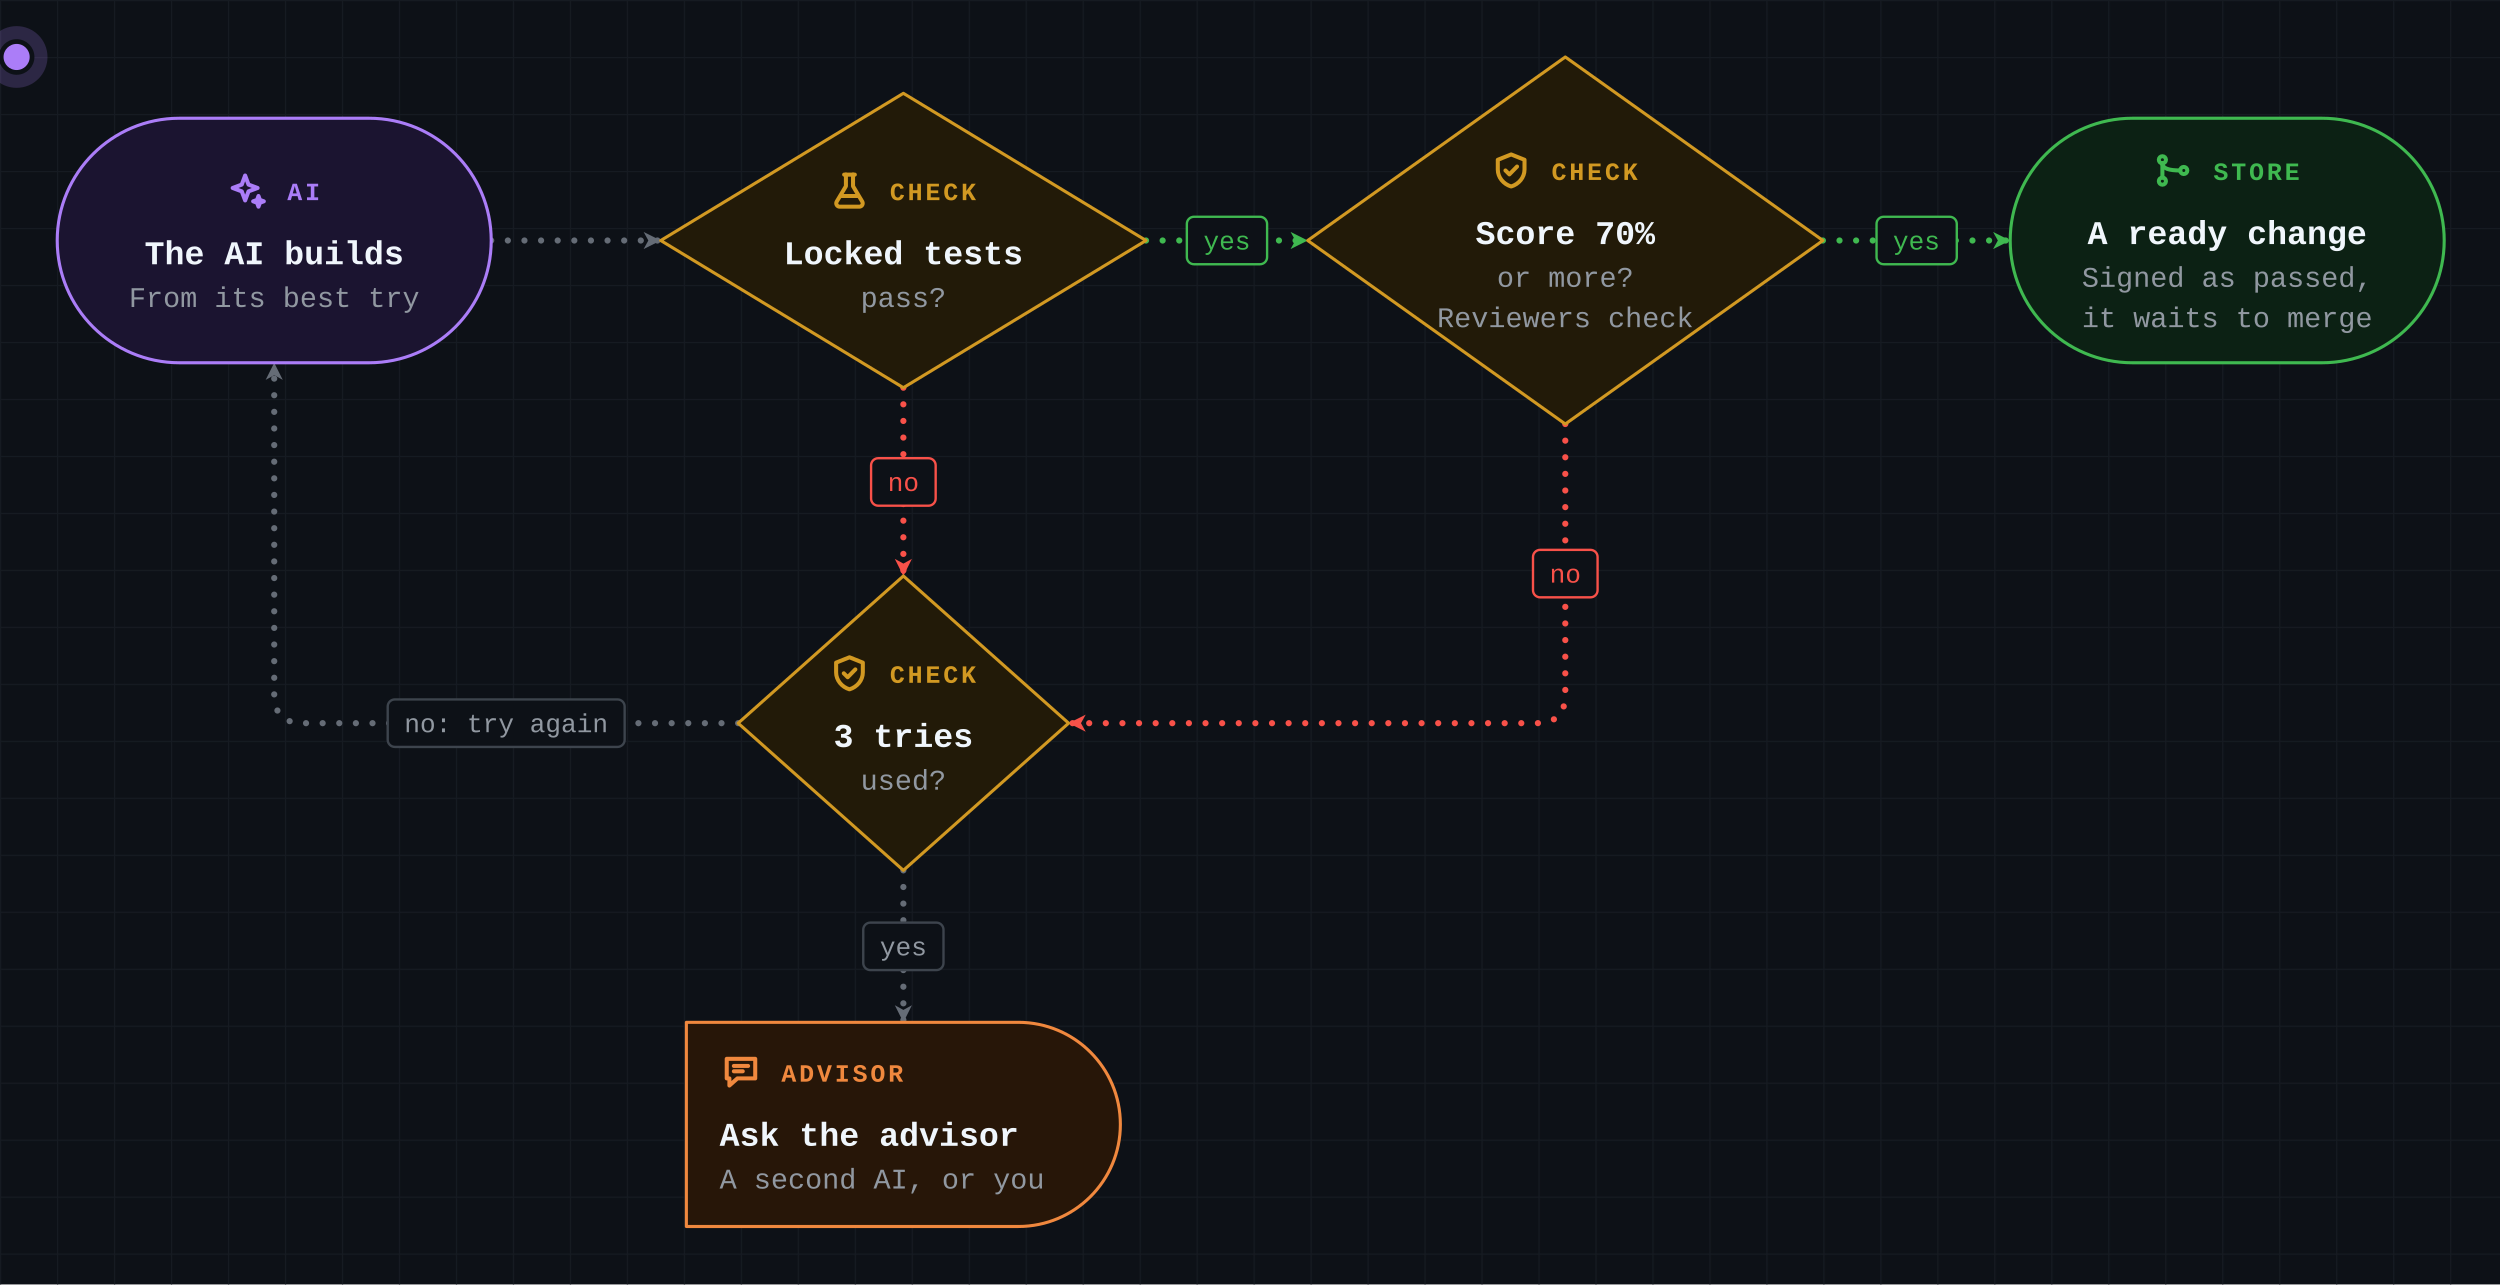
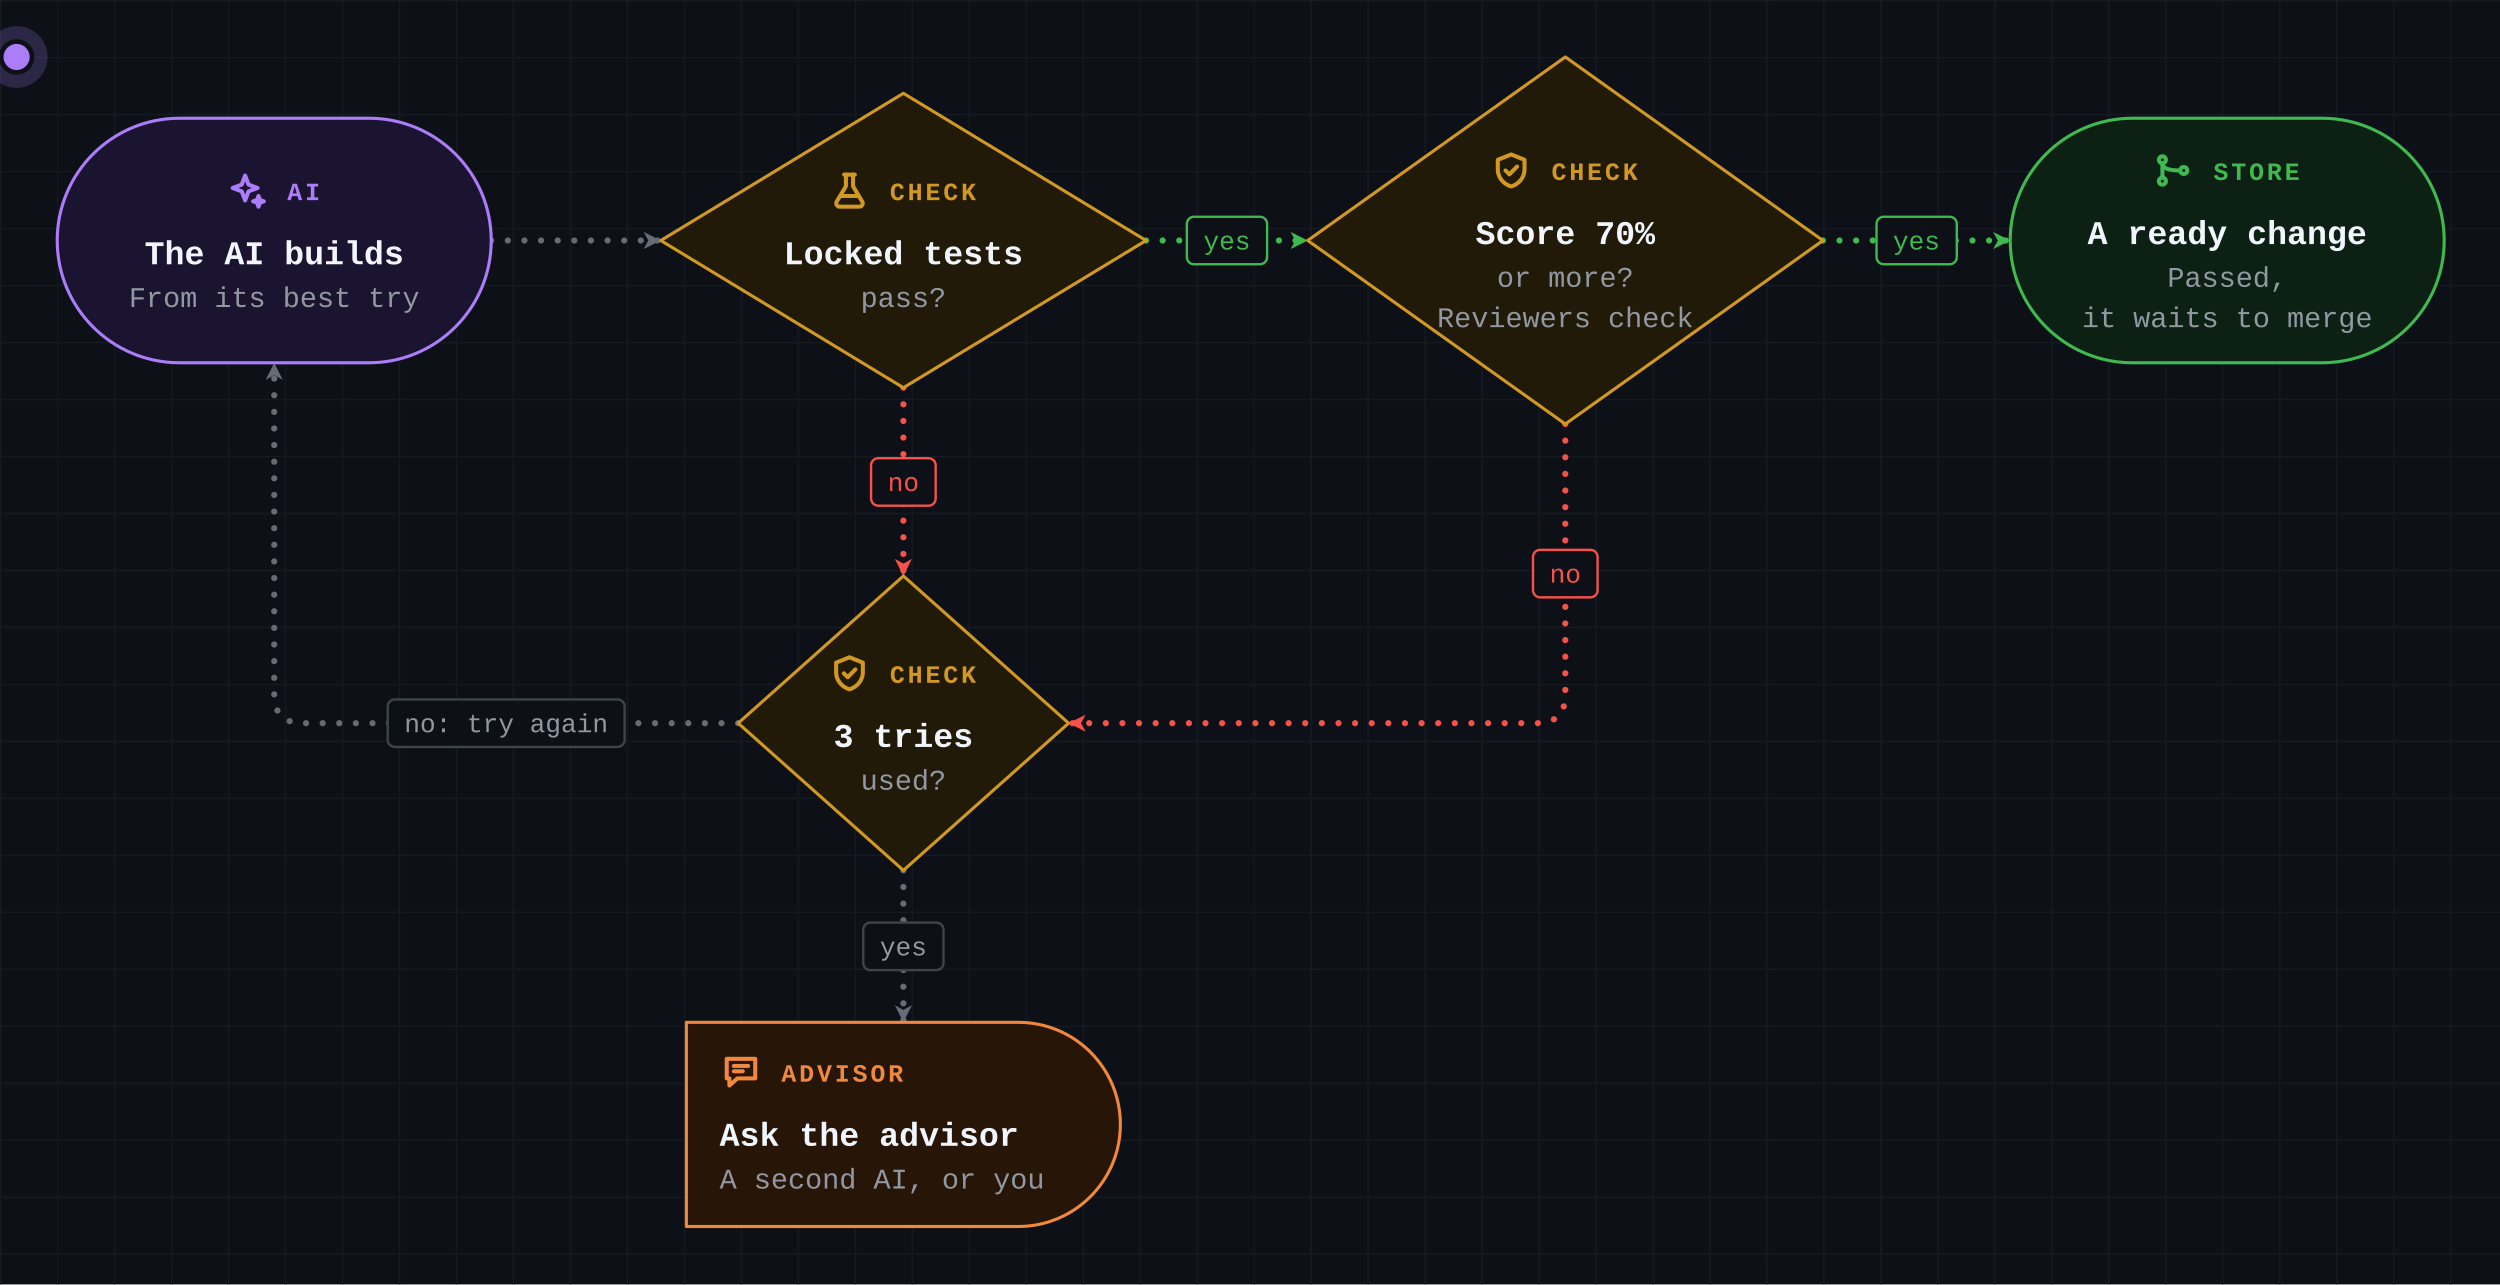
<svg xmlns="http://www.w3.org/2000/svg" viewBox="-7 -24 1053 541" width="1053" height="541" role="img" aria-labelledby="title desc" font-family="ui-monospace, SFMono-Regular, 'JetBrains Mono', 'Cascadia Mono', Menlo, Consolas, 'Liberation Mono', monospace">
  <defs>
    <marker id="arrow-plain" viewBox="0 0 10 10" refX="9" refY="5" markerWidth="9" markerHeight="9" markerUnits="userSpaceOnUse" orient="auto-start-reverse">
      <path d="M1,1 L9,5 L1,9 L3.2,5 z" fill="#656c76" />
    </marker>
    <marker id="arrow-fail" viewBox="0 0 10 10" refX="9" refY="5" markerWidth="9" markerHeight="9" markerUnits="userSpaceOnUse" orient="auto-start-reverse">
      <path d="M1,1 L9,5 L1,9 L3.2,5 z" fill="#f85149" />
    </marker>
    <marker id="arrow-pass" viewBox="0 0 10 10" refX="9" refY="5" markerWidth="9" markerHeight="9" markerUnits="userSpaceOnUse" orient="auto-start-reverse">
      <path d="M1,1 L9,5 L1,9 L3.2,5 z" fill="#3fb950" />
    </marker>
    <pattern id="grid" x="-7" y="-24" width="24" height="24" patternUnits="userSpaceOnUse">
      <path d="M24 0H0V24" fill="none" stroke="#161b22" stroke-width="1" />
    </pattern>
  </defs>
  <style>.main{stroke-width:2.6;stroke-dasharray:0 7;animation:flow 0.8s linear infinite}.side{stroke-width:1.6;stroke-dasharray:6 5;animation:side 1.6s linear infinite}@keyframes flow{to{stroke-dashoffset:-7}}@keyframes side{to{stroke-dashoffset:-11}}@media (prefers-reduced-motion:reduce){.main,.side{animation:none}.ticket{display:none}}</style>
  <rect x="-7" y="-24" width="1053" height="541" fill="#0d1117" />
  <rect x="-7" y="-24" width="1053" height="541" fill="url(#grid)" />
  <path class="main" d="M199.9,77.3 L271.3,77.3" fill="none" stroke="#656c76" stroke-linecap="round" stroke-linejoin="round" marker-end="url(#arrow-plain)" />
  <path class="main" d="M475.7,77.3 L543.8,77.3" fill="none" stroke="#3fb950" stroke-linecap="round" stroke-linejoin="round" marker-end="url(#arrow-pass)" />
  <path class="main" d="M760.8,77.3 L839.7,77.3" fill="none" stroke="#3fb950" stroke-linecap="round" stroke-linejoin="round" marker-end="url(#arrow-pass)" />
  <path class="main" d="M373.5,139.3 L373.5,218.6" fill="none" stroke="#f85149" stroke-linecap="round" stroke-linejoin="round" marker-end="url(#arrow-fail)" />
  <path class="main" d="M652.3,154.6 L652.3,268.6 Q652.3,280.6 640.3,280.6 L443.1,280.6" fill="none" stroke="#f85149" stroke-linecap="round" stroke-linejoin="round" marker-end="url(#arrow-fail)" />
  <path class="main" d="M303.9,280.6 L120.5,280.6 Q108.5,280.6 108.5,268.6 L108.5,128.8" fill="none" stroke="#656c76" stroke-linecap="round" stroke-linejoin="round" marker-end="url(#arrow-plain)" />
  <path class="main" d="M373.5,342.6 L373.5,406.6" fill="none" stroke="#656c76" stroke-linecap="round" stroke-linejoin="round" marker-end="url(#arrow-plain)" />
  <g class="start">
    <rect x="17.1" y="25.8" width="182.8" height="103.0" rx="51.5" fill="#1b1430" stroke="#ab7df8" stroke-width="1.3" stroke-linejoin="round" />
    <g transform="translate(88.0,47.3) scale(0.75)" fill="none" stroke="#ab7df8" stroke-width="2.27" stroke-linecap="round" stroke-linejoin="round">
      <path d="M11 3.5l1.9 5.1L18 10.5l-5.1 1.9L11 17.5l-1.9-5.1L4 10.5l5.1-1.9z" />
      <path d="M18.5 15l.8 2.2l2.2.8l-2.2.8l-.8 2.2l-.8-2.2l-2.2-.8l2.2-.8z" />
    </g>
    <text x="114.0" y="60.3" font-size="10.5" font-weight="700" letter-spacing="1.2" fill="#ab7df8">AI</text>
    <text x="108.5" y="87.3" text-anchor="middle" font-size="14" font-weight="700" fill="#f0f6fc">The AI builds</text>
    <text x="108.5" y="105.3" text-anchor="middle" font-size="12" fill="#9198a1">From its best try</text>
  </g>
  <g class="decision">
    <polygon points="373.5,15.3 475.7,77.3 373.5,139.3 271.3,77.3" fill="#221a08" stroke="#d29922" stroke-width="1.3" stroke-linejoin="round" />
    <g transform="translate(341.8,47.3) scale(0.75)" fill="none" stroke="#d29922" stroke-width="2.27" stroke-linecap="round" stroke-linejoin="round">
      <path d="M9 3h6" />
      <path d="M10 3v6.5l-5.2 8.7A1.9 1.9 0 0 0 6.4 21h11.2a1.9 1.9 0 0 0 1.6-2.8L14 9.5V3" />
      <path d="M7.4 15h9.2" />
    </g>
    <text x="367.8" y="60.3" font-size="10.5" font-weight="700" letter-spacing="1.2" fill="#d29922">CHECK</text>
    <text x="373.5" y="87.3" text-anchor="middle" font-size="14" font-weight="700" fill="#f0f6fc">Locked tests</text>
    <text x="373.5" y="105.3" text-anchor="middle" font-size="12" fill="#9198a1">pass?</text>
  </g>
  <g class="decision">
    <polygon points="652.3,0.0 760.8,77.3 652.3,154.6 543.8,77.3" fill="#221a08" stroke="#d29922" stroke-width="1.3" stroke-linejoin="round" />
    <g transform="translate(620.5,38.8) scale(0.75)" fill="none" stroke="#d29922" stroke-width="2.27" stroke-linecap="round" stroke-linejoin="round">
      <path d="M12 3l7.5 3v5.5c0 4.4-3.2 8.2-7.5 9.5c-4.3-1.3-7.5-5.1-7.5-9.5V6z" />
      <path d="M8.8 12l2.2 2.2l4.3-4.4" />
    </g>
    <text x="646.5" y="51.8" font-size="10.5" font-weight="700" letter-spacing="1.2" fill="#d29922">CHECK</text>
    <text x="652.3" y="78.8" text-anchor="middle" font-size="14" font-weight="700" fill="#f0f6fc">Score 70%</text>
    <text x="652.3" y="96.8" text-anchor="middle" font-size="12" fill="#9198a1">or more?</text>
    <text x="652.3" y="113.8" text-anchor="middle" font-size="12" fill="#9198a1">Reviewers check</text>
  </g>
  <g class="end">
    <rect x="839.7" y="25.8" width="182.8" height="103.0" rx="51.5" fill="#0c2114" stroke="#3fb950" stroke-width="1.3" stroke-linejoin="round" />
    <g transform="translate(899.3,38.8) scale(0.75)" fill="none" stroke="#3fb950" stroke-width="2.27" stroke-linecap="round" stroke-linejoin="round">
      <path d="M6 4a2 2 0 1 0 0 4a2 2 0 1 0 0-4z" />
      <path d="M6 16a2 2 0 1 0 0 4a2 2 0 1 0 0-4z" />
      <path d="M18 10a2 2 0 1 0 0 4a2 2 0 1 0 0-4z" />
      <path d="M6 8v8" />
      <path d="M6 8c0 3 4 4 10 4" />
    </g>
    <text x="925.3" y="51.8" font-size="10.5" font-weight="700" letter-spacing="1.2" fill="#3fb950">STORE</text>
    <text x="931.1" y="78.8" text-anchor="middle" font-size="14" font-weight="700" fill="#f0f6fc">A ready change</text>
-     <text x="931.1" y="96.8" text-anchor="middle" font-size="12" fill="#9198a1">Signed as passed,</text>
+     <text x="931.1" y="96.8" text-anchor="middle" font-size="12" fill="#9198a1">Passed,</text>
    <text x="931.1" y="113.8" text-anchor="middle" font-size="12" fill="#9198a1">it waits to merge</text>
  </g>
  <g class="decision">
    <polygon points="373.5,218.6 443.1,280.6 373.5,342.6 303.9,280.6" fill="#221a08" stroke="#d29922" stroke-width="1.3" stroke-linejoin="round" />
    <g transform="translate(341.8,250.6) scale(0.75)" fill="none" stroke="#d29922" stroke-width="2.27" stroke-linecap="round" stroke-linejoin="round">
      <path d="M12 3l7.5 3v5.5c0 4.4-3.2 8.2-7.5 9.5c-4.3-1.3-7.5-5.1-7.5-9.5V6z" />
      <path d="M8.8 12l2.2 2.2l4.3-4.4" />
    </g>
    <text x="367.8" y="263.6" font-size="10.5" font-weight="700" letter-spacing="1.2" fill="#d29922">CHECK</text>
    <text x="373.5" y="290.6" text-anchor="middle" font-size="14" font-weight="700" fill="#f0f6fc">3 tries</text>
    <text x="373.5" y="308.6" text-anchor="middle" font-size="12" fill="#9198a1">used?</text>
  </g>
  <g class="wait">
    <path d="M282.1,406.6 H421.9 A43.0,43.0 0 0 1 421.9,492.6 H282.1 Z" fill="#271608" stroke="#f0883e" stroke-width="1.3" stroke-linejoin="round" />
    <g transform="translate(296.1,418.6) scale(0.75)" fill="none" stroke="#f0883e" stroke-width="2.27" stroke-linecap="round" stroke-linejoin="round">
      <path d="M4 4.5h16v11H10l-4.5 4v-4H4z" />
      <path d="M8 8.5h8M8 11.5h5" />
    </g>
    <text x="322.1" y="431.6" font-size="10.5" font-weight="700" letter-spacing="1.2" fill="#f0883e">ADVISOR</text>
    <text x="296.1" y="458.6" font-size="14" font-weight="700" fill="#f0f6fc">Ask the advisor</text>
    <text x="296.1" y="476.6" font-size="12" fill="#9198a1">A second AI, or you</text>
  </g>
  <rect class="label" x="492.9" y="67.3" width="33.8" height="20" rx="3" fill="#0d1117" stroke="#3fb950" stroke-width="1" />
  <text x="509.8" y="81.1" text-anchor="middle" font-size="11" fill="#3fb950">yes</text>
  <rect class="label" x="783.4" y="67.3" width="33.8" height="20" rx="3" fill="#0d1117" stroke="#3fb950" stroke-width="1" />
  <text x="800.2" y="81.1" text-anchor="middle" font-size="11" fill="#3fb950">yes</text>
  <rect class="label" x="359.9" y="169.0" width="27.2" height="20" rx="3" fill="#0d1117" stroke="#f85149" stroke-width="1" />
  <text x="373.5" y="182.8" text-anchor="middle" font-size="11" fill="#f85149">no</text>
  <rect class="label" x="638.7" y="207.6" width="27.2" height="20" rx="3" fill="#0d1117" stroke="#f85149" stroke-width="1" />
  <text x="652.3" y="221.4" text-anchor="middle" font-size="11" fill="#f85149">no</text>
  <rect class="label" x="156.3" y="270.6" width="99.8" height="20" rx="3" fill="#0d1117" stroke="#3d444d" stroke-width="1" />
  <text x="206.2" y="284.4" text-anchor="middle" font-size="11" fill="#9198a1">no: try again</text>
  <rect class="label" x="356.6" y="364.6" width="33.8" height="20" rx="3" fill="#0d1117" stroke="#3d444d" stroke-width="1" />
  <text x="373.5" y="378.4" text-anchor="middle" font-size="11" fill="#9198a1">yes</text>
  <g class="ticket">
    <circle r="13" fill="#ab7df8" opacity="0.2">
      <animate attributeName="fill" values="#ab7df8;#3fb950;#3fb950" keyTimes="0;0.269;0.44" calcMode="discrete" dur="3.71s" repeatCount="indefinite" />
    </circle>
    <circle r="6.5" fill="#ab7df8" stroke="#0d1117" stroke-width="2">
      <animate attributeName="fill" values="#ab7df8;#3fb950;#3fb950" keyTimes="0;0.269;0.44" calcMode="discrete" dur="3.71s" repeatCount="indefinite" />
    </circle>
    <animateMotion path="M199.9,77.3 L271.3,77.3 L475.7,77.3 L543.8,77.3 L760.8,77.3 L839.7,77.3" keyPoints="0;0;0.112;0.112;0.431;0.537;0.537;0.877;1;1;1" keyTimes="0;0.094;0.174;0.269;0.269;0.345;0.44;0.44;0.528;0.623;1" calcMode="linear" dur="3.71s" repeatCount="indefinite" />
  </g>
</svg>
